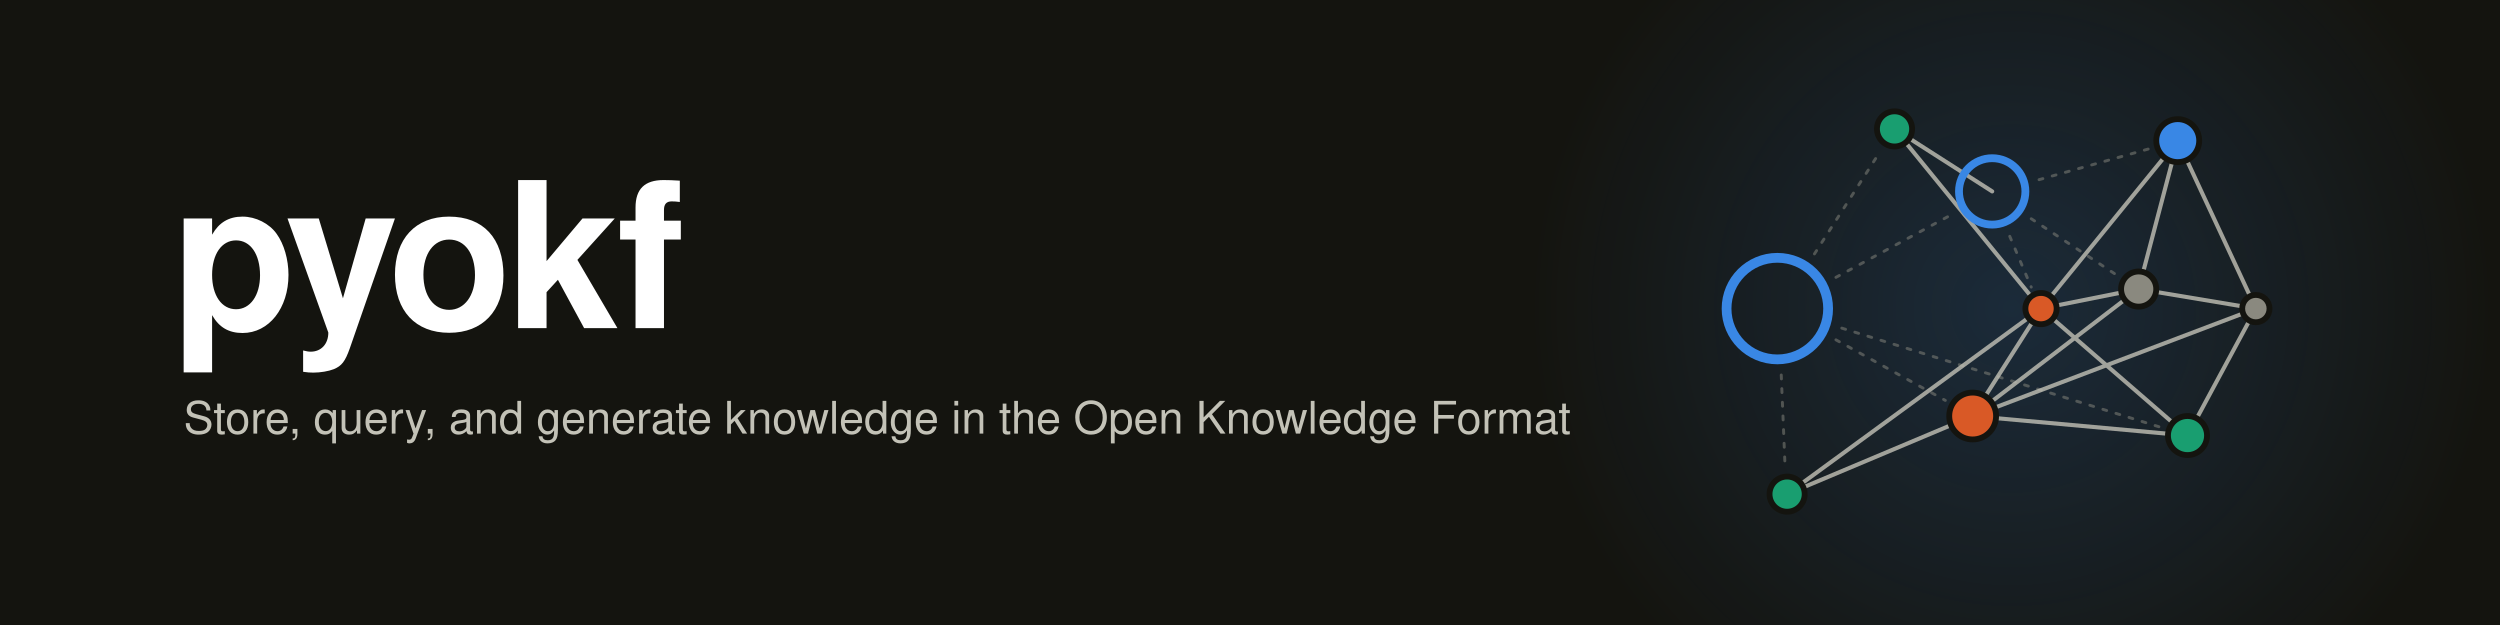
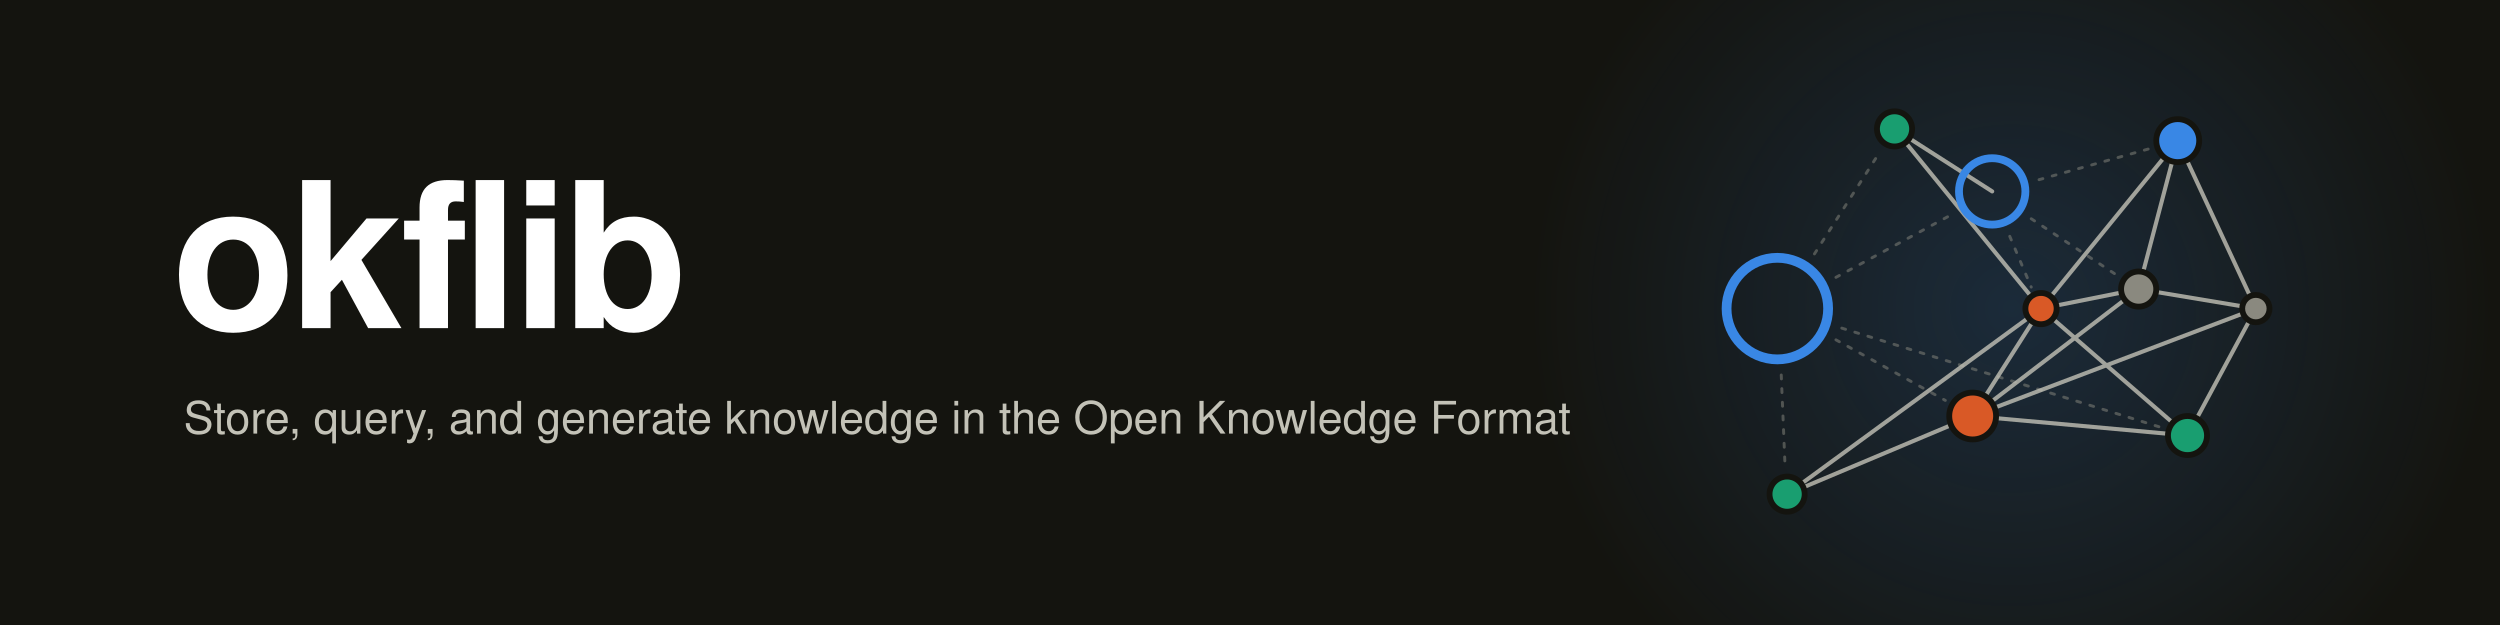
<svg xmlns="http://www.w3.org/2000/svg" width="1280" height="320" viewBox="0 0 1280 320" font-family="Helvetica Neue, Helvetica, Arial, sans-serif">
  <defs>
    <radialGradient id="glow" cx="50%" cy="50%" r="50%">
      <stop offset="0%" stop-color="#3987e5" stop-opacity=".20" />
      <stop offset="100%" stop-color="#3987e5" stop-opacity="0" />
    </radialGradient>
  </defs>
  <rect width="1280" height="320" fill="#14140f" />
  <circle cx="1030" cy="158" r="245" fill="url(#glow)" />
-   <text x="88" y="168" font-size="104" font-weight="700" letter-spacing="-3" fill="#ffffff">pyokf</text>
+   <text x="88" y="168" font-size="104" font-weight="700" letter-spacing="-3" fill="#ffffff">okflib</text>
  <text x="94" y="222" font-size="23" fill="#c3c2b7">Store, query, and generate knowledge in the Open Knowledge Format</text>
  <g transform="translate(-45 8)" stroke-linecap="round">
    <g stroke="#8a897f" stroke-width="1.5" opacity=".5" stroke-dasharray="2 5">
      <line x1="985" y1="134" x2="1044" y2="102" />
      <line x1="974" y1="122" x2="1008" y2="69" />
      <line x1="985" y1="166" x2="1041" y2="197" />
      <line x1="957" y1="184" x2="959" y2="232" />
      <line x1="988" y1="160" x2="1152" y2="211" />
      <line x1="1089" y1="84" x2="1146" y2="68" />
      <line x1="1085" y1="104" x2="1129" y2="133" />
      <line x1="1074" y1="113" x2="1085" y2="139" />
    </g>
    <g stroke="#c3c2b7" stroke-width="2.1" opacity=".8">
      <line x1="1160" y1="64" x2="1140" y2="140" />
      <line x1="1140" y1="140" x2="1055" y2="205" />
      <line x1="1055" y1="205" x2="1165" y2="215" />
      <line x1="960" y1="245" x2="1055" y2="205" />
      <line x1="1090" y1="150" x2="1140" y2="140" />
      <line x1="1090" y1="150" x2="1055" y2="205" />
      <line x1="1160" y1="64" x2="1200" y2="150" />
      <line x1="1165" y1="215" x2="1200" y2="150" />
      <line x1="1015" y1="58" x2="1065" y2="90" />
      <line x1="1015" y1="58" x2="1090" y2="150" />
      <line x1="1090" y1="150" x2="1165" y2="215" />
      <line x1="1140" y1="140" x2="1200" y2="150" />
      <line x1="1160" y1="64" x2="1090" y2="150" />
      <line x1="1055" y1="205" x2="1200" y2="150" />
      <line x1="960" y1="245" x2="1090" y2="150" />
    </g>
    <g stroke="#14140f" stroke-width="3">
      <circle cx="955" cy="150" r="26" fill="none" stroke="#3987e5" stroke-width="5" />
      <circle cx="1065" cy="90" r="17" fill="none" stroke="#3987e5" stroke-width="4" />
      <circle cx="1160" cy="64" r="11" fill="#3987e5" />
      <circle cx="1140" cy="140" r="9" fill="#8a897f" />
      <circle cx="1055" cy="205" r="12" fill="#d95926" />
      <circle cx="960" cy="245" r="9" fill="#199e70" />
      <circle cx="1165" cy="215" r="10" fill="#199e70" />
      <circle cx="1090" cy="150" r="8" fill="#d95926" />
      <circle cx="1015" cy="58" r="9" fill="#199e70" />
      <circle cx="1200" cy="150" r="7" fill="#8a897f" />
    </g>
  </g>
</svg>
